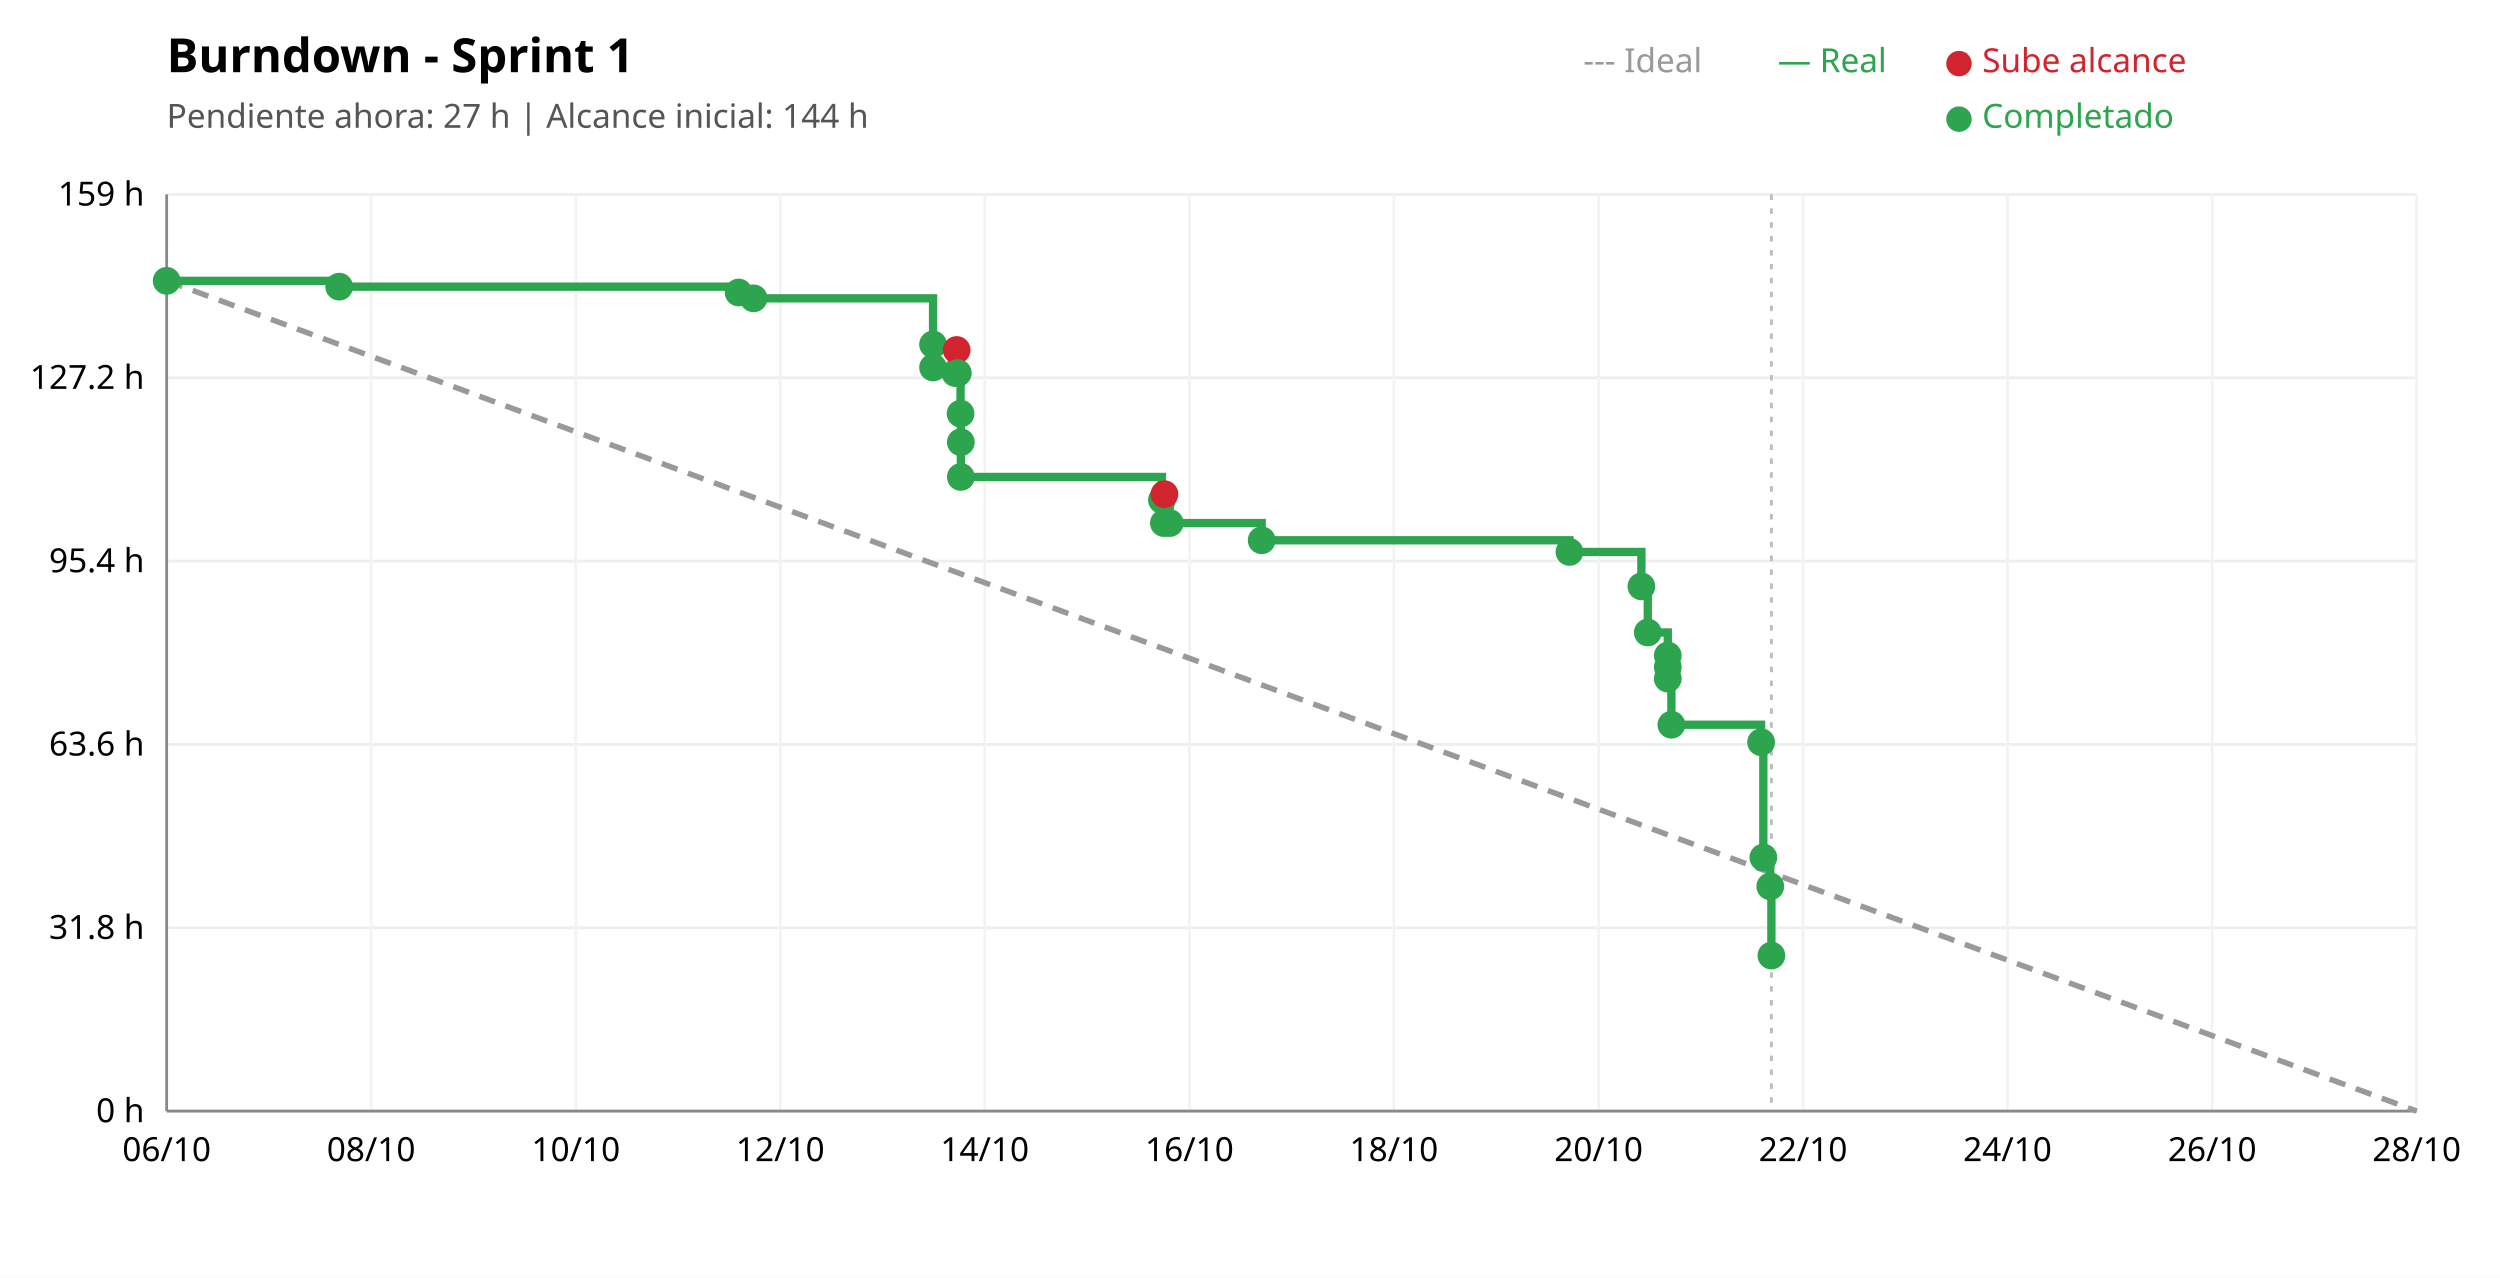
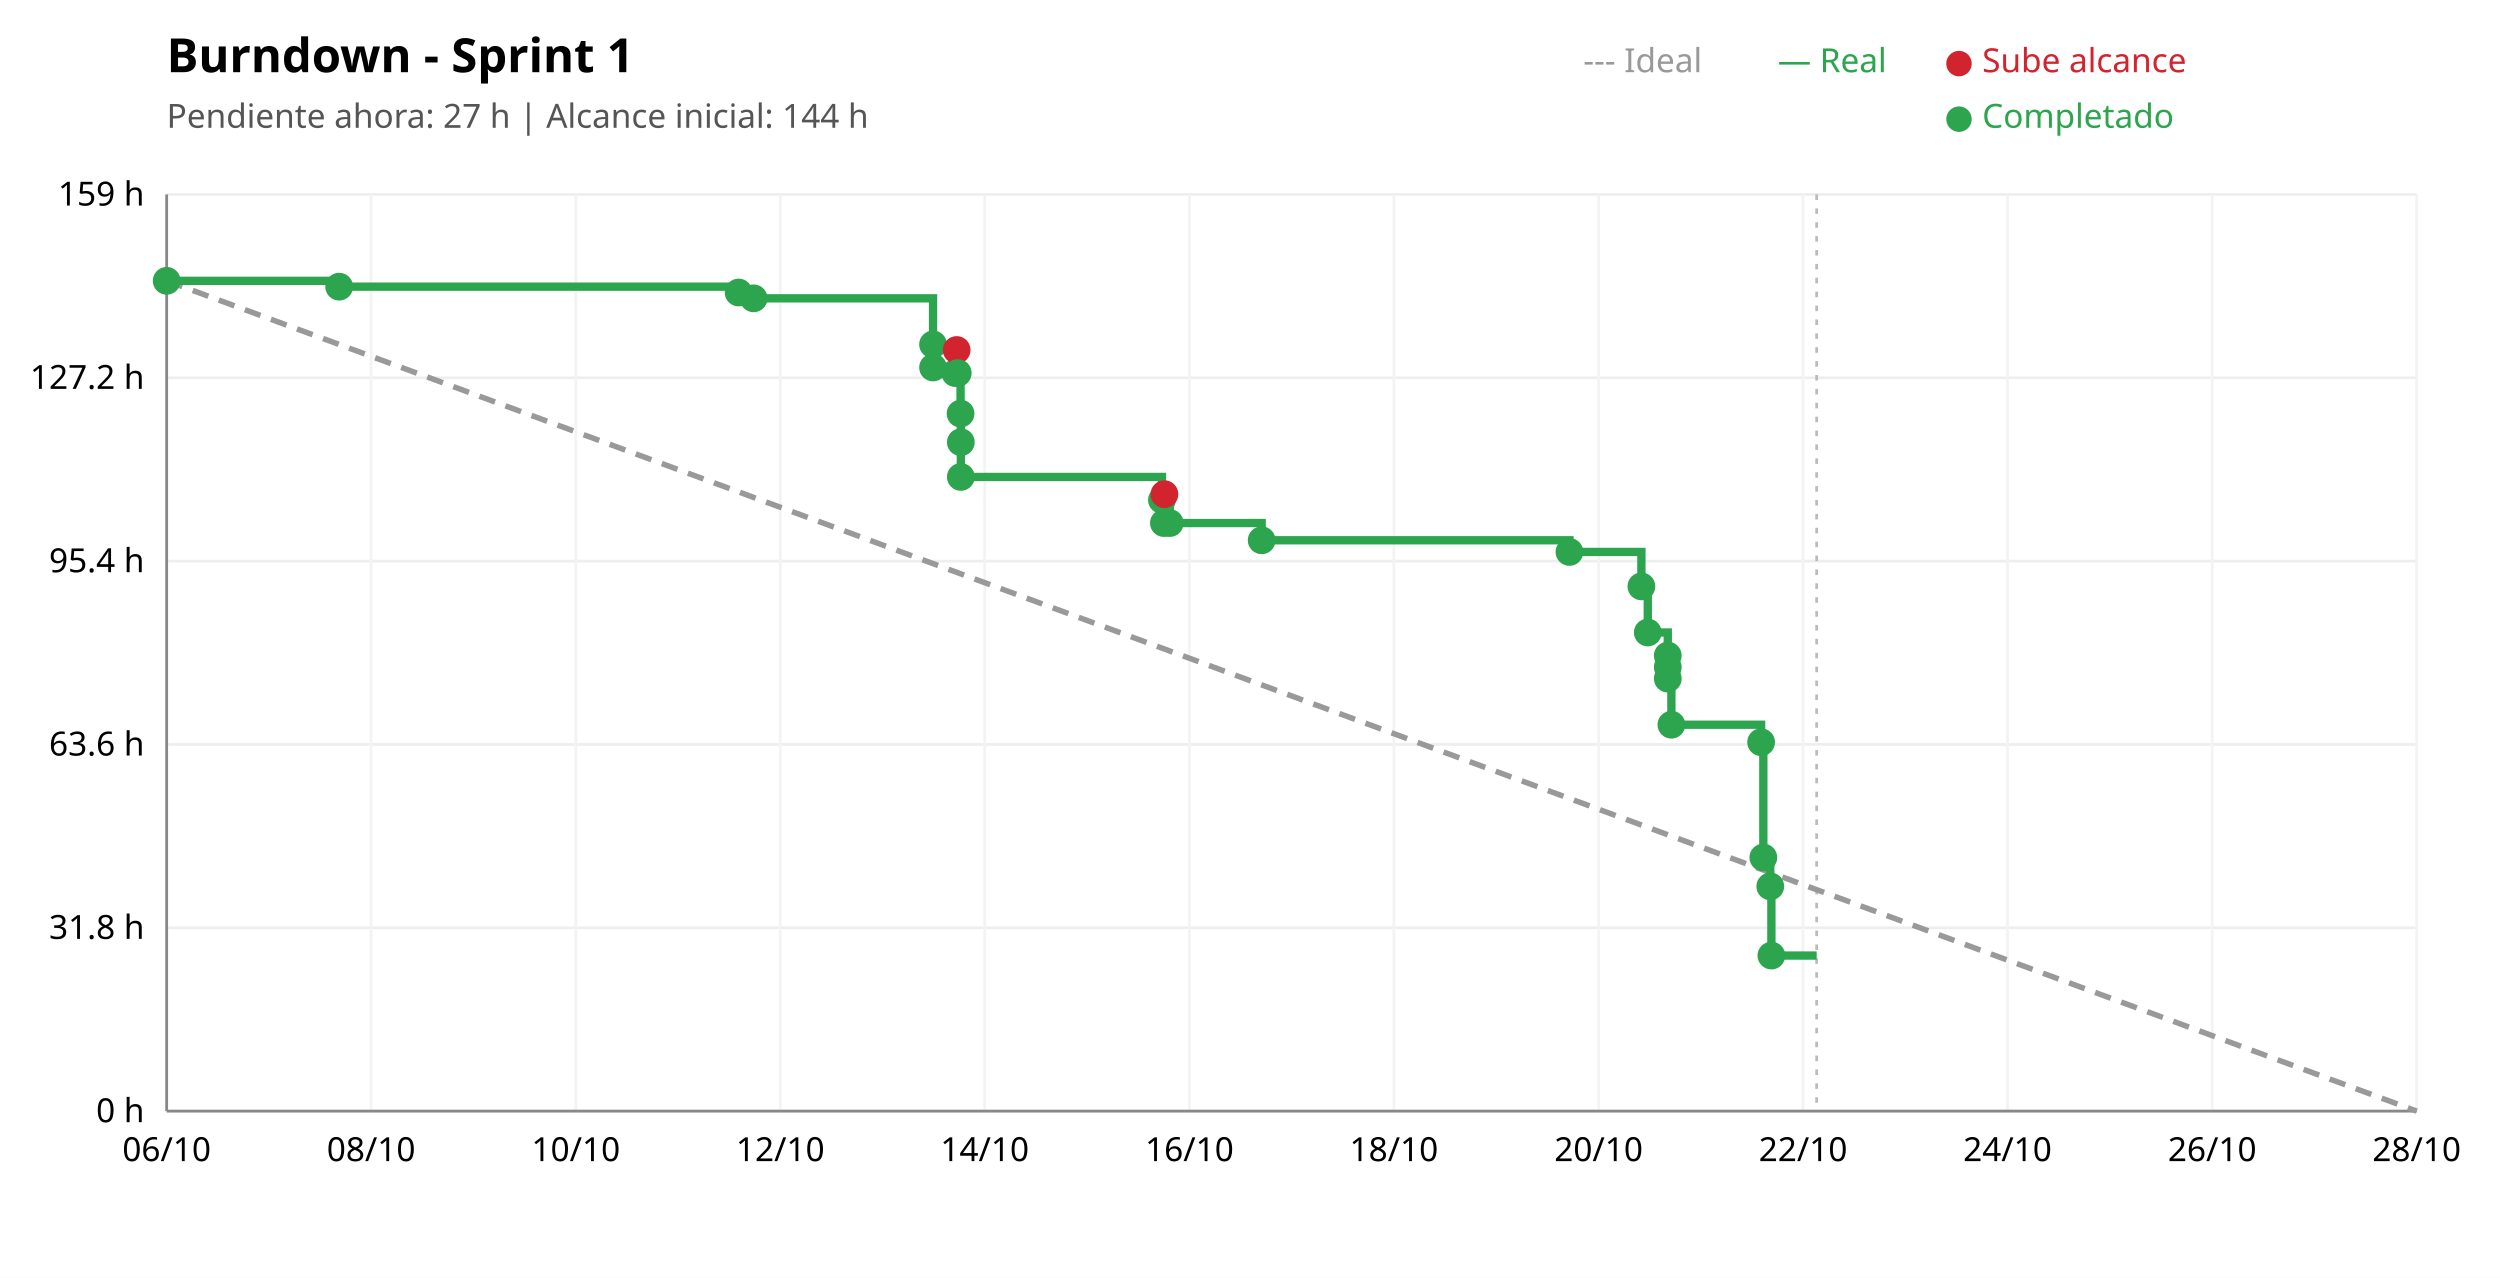
<svg xmlns="http://www.w3.org/2000/svg" width="900" height="460" font-family="sans-serif" font-size="12">
  <rect width="100%" height="100%" fill="white" />
  <text x="60" y="26" font-size="17" font-weight="bold">Burndown - Sprint 1</text>
  <text x="60" y="46" fill="#555">Pendiente ahora: 27 h  |  Alcance inicial: 144 h</text>
  <line x1="60" y1="400.0" x2="870" y2="400.0" stroke="#eee" />
  <text x="52" y="404.0" text-anchor="end">0 h</text>
  <line x1="60" y1="334.0" x2="870" y2="334.0" stroke="#eee" />
  <text x="52" y="338.0" text-anchor="end">31.8 h</text>
  <line x1="60" y1="268.0" x2="870" y2="268.0" stroke="#eee" />
  <text x="52" y="272.0" text-anchor="end">63.6 h</text>
  <line x1="60" y1="202.0" x2="870" y2="202.0" stroke="#eee" />
  <text x="52" y="206.0" text-anchor="end">95.4 h</text>
  <line x1="60" y1="136.0" x2="870" y2="136.0" stroke="#eee" />
  <text x="52" y="140.0" text-anchor="end">127.2 h</text>
  <line x1="60" y1="70.0" x2="870" y2="70.0" stroke="#eee" />
  <text x="52" y="74.0" text-anchor="end">159 h</text>
  <line x1="60.0" y1="70" x2="60.0" y2="400" stroke="#f3f3f3" />
  <text x="60.0" y="418" text-anchor="middle">06/10</text>
  <line x1="133.6" y1="70" x2="133.6" y2="400" stroke="#f3f3f3" />
  <text x="133.6" y="418" text-anchor="middle">08/10</text>
  <line x1="207.3" y1="70" x2="207.3" y2="400" stroke="#f3f3f3" />
  <text x="207.3" y="418" text-anchor="middle">10/10</text>
  <line x1="280.9" y1="70" x2="280.9" y2="400" stroke="#f3f3f3" />
  <text x="280.9" y="418" text-anchor="middle">12/10</text>
  <line x1="354.5" y1="70" x2="354.5" y2="400" stroke="#f3f3f3" />
  <text x="354.5" y="418" text-anchor="middle">14/10</text>
  <line x1="428.2" y1="70" x2="428.2" y2="400" stroke="#f3f3f3" />
  <text x="428.2" y="418" text-anchor="middle">16/10</text>
  <line x1="501.8" y1="70" x2="501.8" y2="400" stroke="#f3f3f3" />
  <text x="501.8" y="418" text-anchor="middle">18/10</text>
  <line x1="575.5" y1="70" x2="575.5" y2="400" stroke="#f3f3f3" />
  <text x="575.5" y="418" text-anchor="middle">20/10</text>
  <line x1="649.1" y1="70" x2="649.1" y2="400" stroke="#f3f3f3" />
  <text x="649.1" y="418" text-anchor="middle">22/10</text>
  <line x1="722.7" y1="70" x2="722.7" y2="400" stroke="#f3f3f3" />
  <text x="722.7" y="418" text-anchor="middle">24/10</text>
  <line x1="796.4" y1="70" x2="796.4" y2="400" stroke="#f3f3f3" />
  <text x="796.4" y="418" text-anchor="middle">26/10</text>
  <line x1="870.0" y1="70" x2="870.0" y2="400" stroke="#f3f3f3" />
  <text x="870.0" y="418" text-anchor="middle">28/10</text>
  <line x1="60" y1="400" x2="870" y2="400" stroke="#888" />
  <line x1="60" y1="70" x2="60" y2="400" stroke="#888" />
-   <line x1="637.7" y1="70" x2="637.7" y2="400" stroke="#bbb" stroke-dasharray="2 3" />
+   <line x1="654.0" y1="70" x2="654.0" y2="400" stroke="#bbb" stroke-dasharray="2 3" />
  <polyline points="60.0,101.1 870.0,400.0" fill="none" stroke="#999" stroke-dasharray="6 4" stroke-width="2" />
-   <polyline points="60.0,101.1 122.1,101.1 122.1,103.2 265.9,103.2 265.9,105.3 271.3,105.3 271.3,107.4 335.9,107.4 335.9,124.0 335.9,124.0 335.9,132.3 343.9,132.3 343.9,134.3 344.4,134.3 344.4,126.0 344.8,126.0 344.8,134.3 345.8,134.3 345.8,148.9 345.9,148.9 345.9,159.2 345.9,159.2 345.9,171.7 418.3,171.7 418.3,180.0 419.0,180.0 419.0,188.3 419.2,188.3 419.2,177.9 421.1,177.9 421.1,188.3 454.2,188.3 454.2,194.5 565.0,194.5 565.0,198.7 590.9,198.7 590.9,211.1 593.2,211.1 593.2,227.7 600.4,227.7 600.4,236.0 600.4,236.0 600.4,240.2 600.4,240.2 600.4,244.3 601.7,244.3 601.7,260.9 634.0,260.9 634.0,267.2 634.8,267.2 634.8,308.7 637.3,308.7 637.3,319.1 637.7,319.1 637.7,344.0 637.7,344.0" fill="none" stroke="#2da44e" stroke-width="3" />
+   <polyline points="60.0,101.1 122.1,101.1 122.1,103.2 265.9,103.2 265.9,105.3 271.3,105.3 271.3,107.4 335.9,107.4 335.9,124.0 335.9,124.0 335.9,132.3 343.9,132.3 343.9,134.3 344.4,134.3 344.4,126.0 344.8,126.0 344.8,134.3 345.8,134.3 345.8,148.9 345.9,148.9 345.9,159.2 345.9,159.2 345.9,171.7 418.3,171.7 418.3,180.0 419.0,180.0 419.0,188.3 419.2,188.3 419.2,177.9 421.1,177.9 421.1,188.3 454.2,188.3 454.2,194.5 565.0,194.5 565.0,198.7 590.9,198.7 590.9,211.1 593.2,211.1 593.2,227.7 600.4,227.7 600.4,236.0 600.4,236.0 600.4,240.2 600.4,240.2 600.4,244.3 601.7,244.3 601.7,260.9 634.0,260.9 634.0,267.2 634.8,267.2 634.8,308.7 637.3,308.7 637.3,319.1 637.7,319.1 637.7,344.0 654.0,344.0" fill="none" stroke="#2da44e" stroke-width="3" />
  <circle cx="122.1" cy="103.2" r="5" fill="#2da44e" />
  <circle cx="265.9" cy="105.3" r="5" fill="#2da44e" />
  <circle cx="271.3" cy="107.4" r="5" fill="#2da44e" />
  <circle cx="335.9" cy="124.0" r="5" fill="#2da44e" />
  <circle cx="335.9" cy="132.3" r="5" fill="#2da44e" />
  <circle cx="343.9" cy="134.3" r="5" fill="#2da44e" />
  <circle cx="344.4" cy="126.0" r="5" fill="#d1242f" />
  <circle cx="344.8" cy="134.3" r="5" fill="#2da44e" />
  <circle cx="345.8" cy="148.9" r="5" fill="#2da44e" />
  <circle cx="345.9" cy="159.2" r="5" fill="#2da44e" />
  <circle cx="345.9" cy="171.7" r="5" fill="#2da44e" />
  <circle cx="418.3" cy="180.0" r="5" fill="#2da44e" />
  <circle cx="419.0" cy="188.3" r="5" fill="#2da44e" />
  <circle cx="419.2" cy="177.9" r="5" fill="#d1242f" />
  <circle cx="421.1" cy="188.3" r="5" fill="#2da44e" />
  <circle cx="454.2" cy="194.5" r="5" fill="#2da44e" />
  <circle cx="565.0" cy="198.7" r="5" fill="#2da44e" />
  <circle cx="590.9" cy="211.1" r="5" fill="#2da44e" />
  <circle cx="593.2" cy="227.7" r="5" fill="#2da44e" />
  <circle cx="600.4" cy="236.0" r="5" fill="#2da44e" />
  <circle cx="600.4" cy="240.2" r="5" fill="#2da44e" />
  <circle cx="600.4" cy="244.3" r="5" fill="#2da44e" />
  <circle cx="601.7" cy="260.9" r="5" fill="#2da44e" />
  <circle cx="634.0" cy="267.2" r="5" fill="#2da44e" />
  <circle cx="634.8" cy="308.7" r="5" fill="#2da44e" />
  <circle cx="637.3" cy="319.1" r="5" fill="#2da44e" />
  <circle cx="637.7" cy="344.0" r="5" fill="#2da44e" />
  <circle cx="60.0" cy="101.1" r="5" fill="#2da44e" />
  <text x="570" y="26" fill="#999">--- Ideal</text>
  <text x="640" y="26" fill="#2da44e">— Real</text>
  <text x="700" y="26" fill="#d1242f">● Sube alcance</text>
  <text x="700" y="46" fill="#2da44e">● Completado</text>
</svg>
